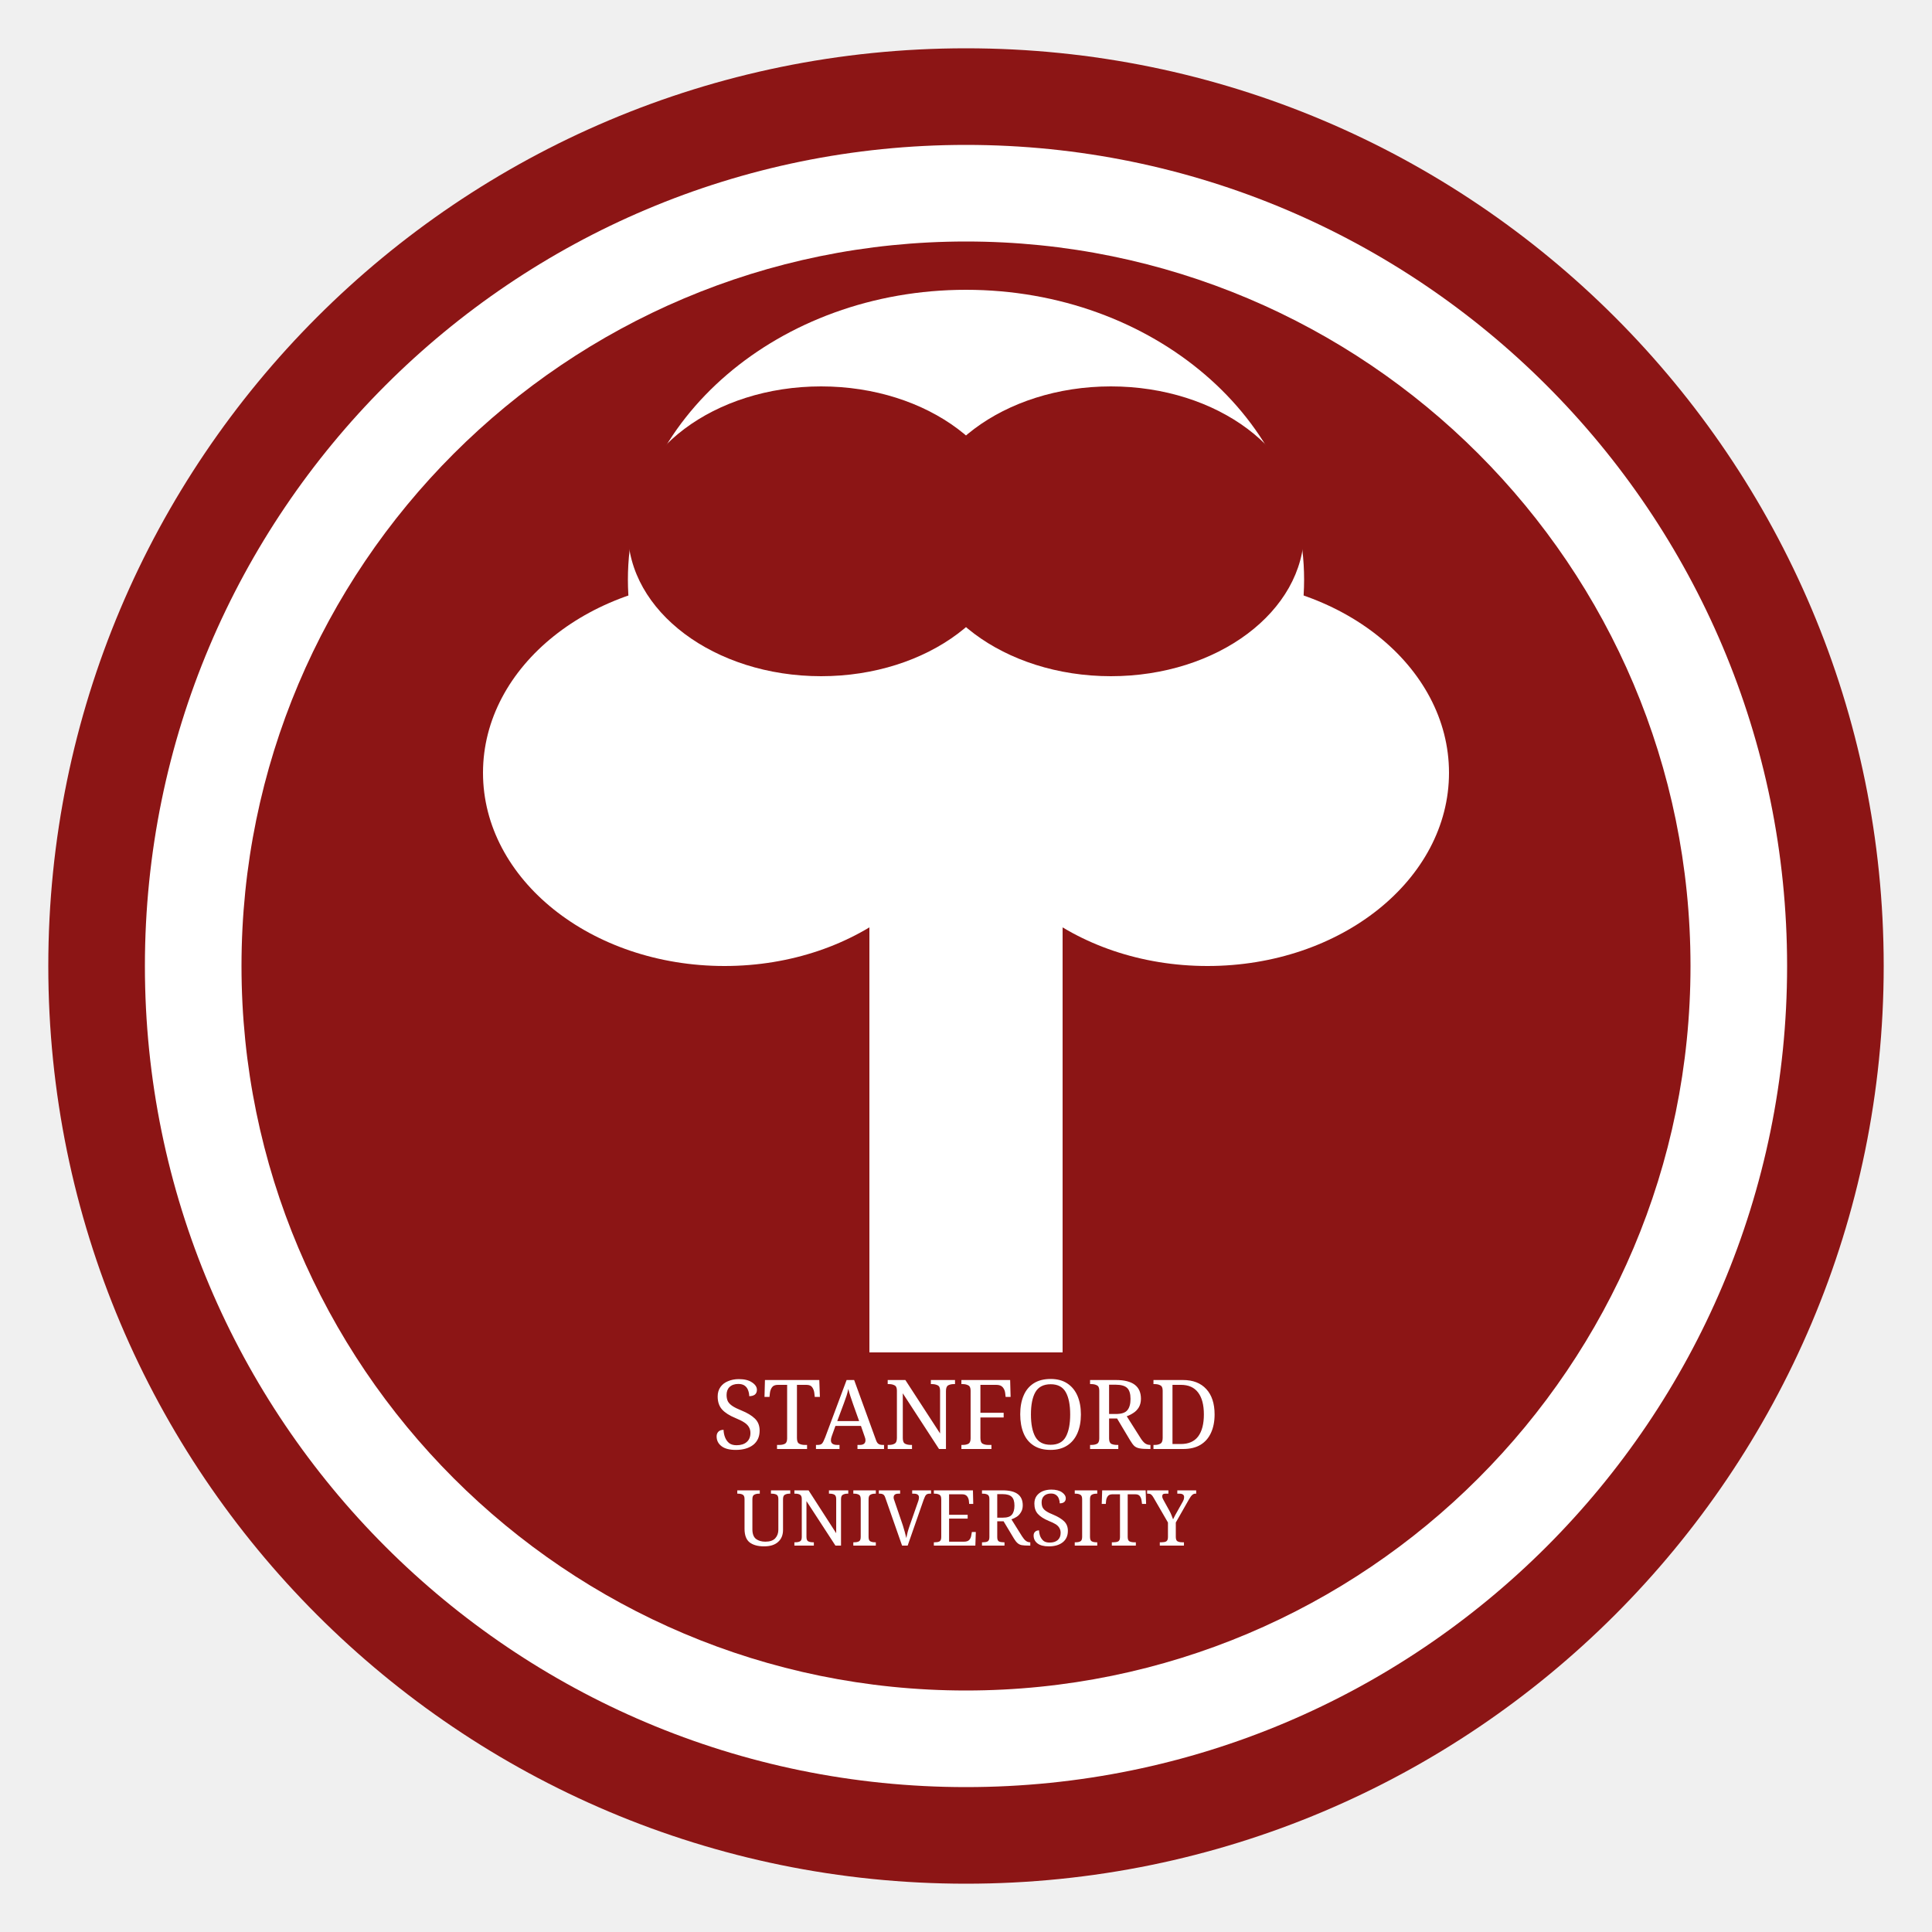
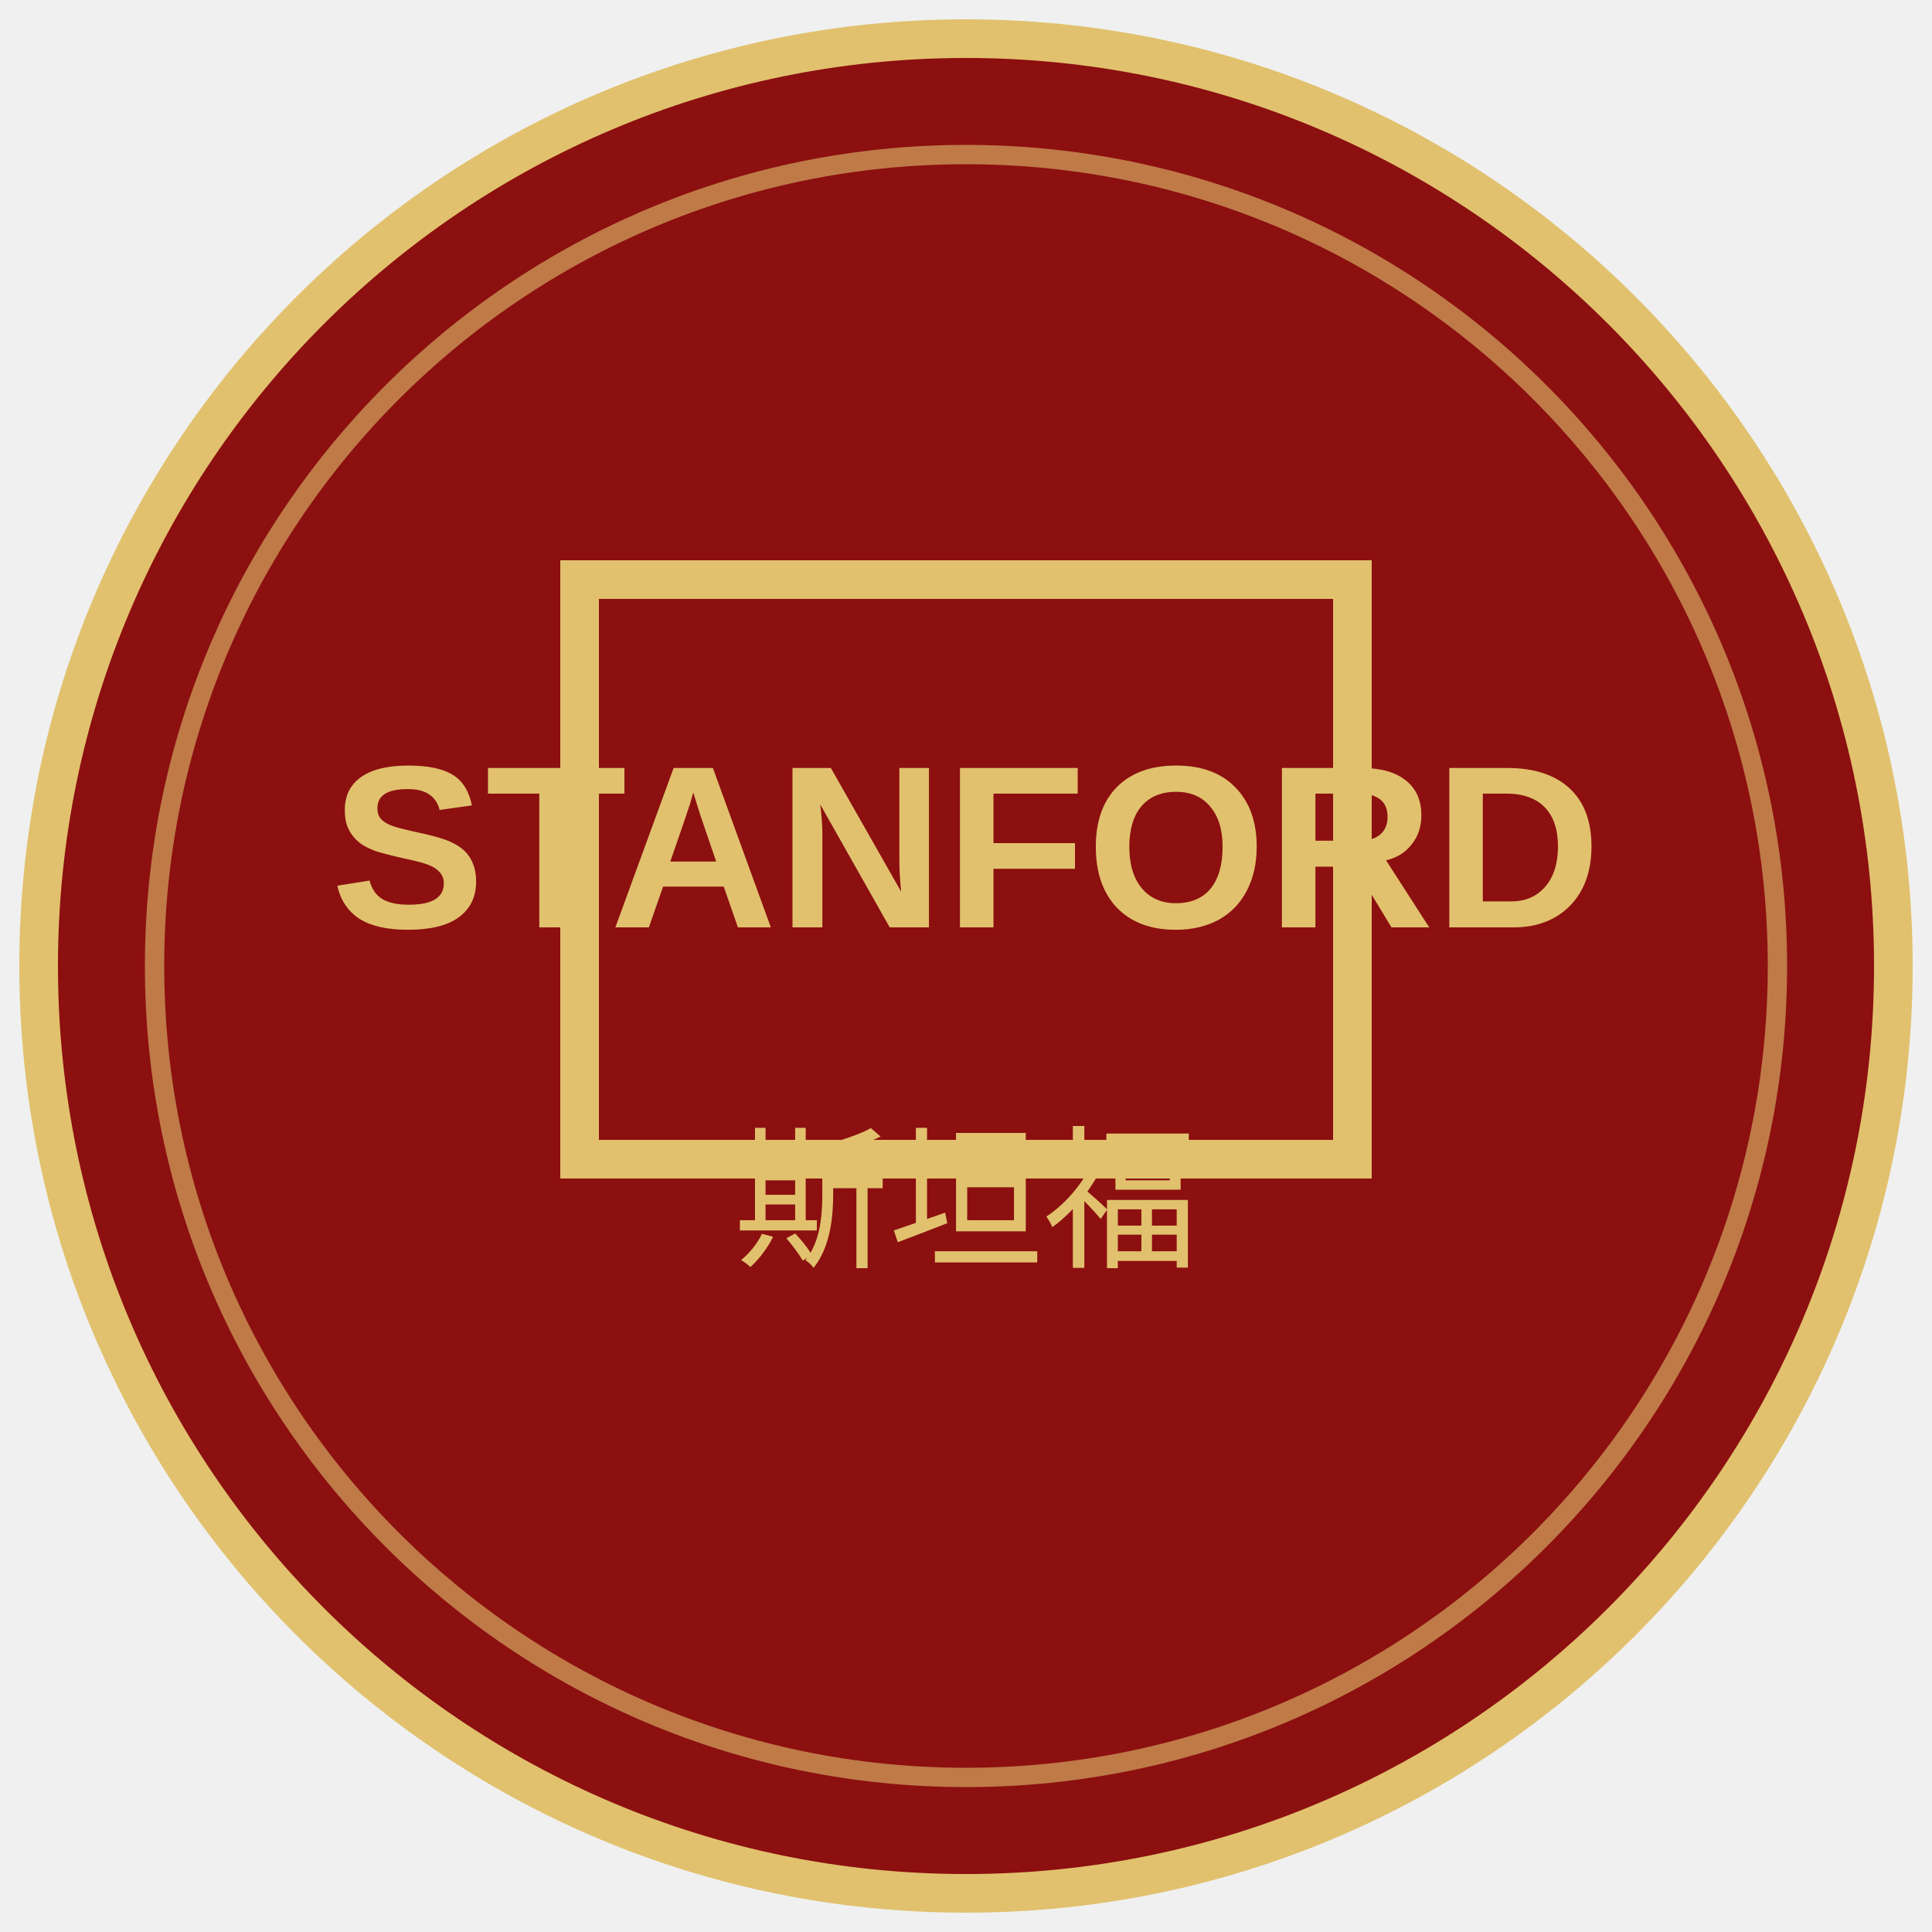
- <svg xmlns="http://www.w3.org/2000/svg" viewBox="0 0 200 200">
-   <circle cx="100" cy="100" r="95" fill="#8C1515" />
-   <circle cx="100" cy="100" r="85" fill="#FFFFFF" />
-   <circle cx="100" cy="100" r="75" fill="#8C1515" />
-   <rect x="90" y="70" width="20" height="70" fill="#FFFFFF" />
-   <ellipse cx="100" cy="60" rx="35" ry="30" fill="#FFFFFF" />
-   <ellipse cx="75" cy="80" rx="25" ry="20" fill="#FFFFFF" />
-   <ellipse cx="125" cy="80" rx="25" ry="20" fill="#FFFFFF" />
-   <ellipse cx="85" cy="55" rx="20" ry="15" fill="#8C1515" />
-   <ellipse cx="115" cy="55" rx="20" ry="15" fill="#8C1515" />
-   <text x="100" y="150" font-family="Georgia, serif" font-size="10" fill="#FFFFFF" text-anchor="middle">STANFORD</text>
-   <text x="100" y="160" font-family="Georgia, serif" font-size="8" fill="#FFFFFF" text-anchor="middle">UNIVERSITY</text>
+ <svg xmlns="http://www.w3.org/2000/svg" viewBox="0 0 100 100">
+   <circle cx="50" cy="50" r="48" fill="#8C1010" stroke="#E1C16E" stroke-width="2" />
+   <circle cx="50" cy="50" r="42" fill="none" stroke="#E1C16E" stroke-width="1" opacity="0.6" />
+   <rect x="30" y="30" width="40" height="30" fill="none" stroke="#E1C16E" stroke-width="2" />
+   <text x="50" y="48" text-anchor="middle" fill="#E1C16E" font-size="12" font-family="Arial" font-weight="bold">STANFORD</text>
+   <text x="50" y="65" text-anchor="middle" fill="#E1C16E" font-size="8" font-family="Arial">斯坦福</text>
</svg>
